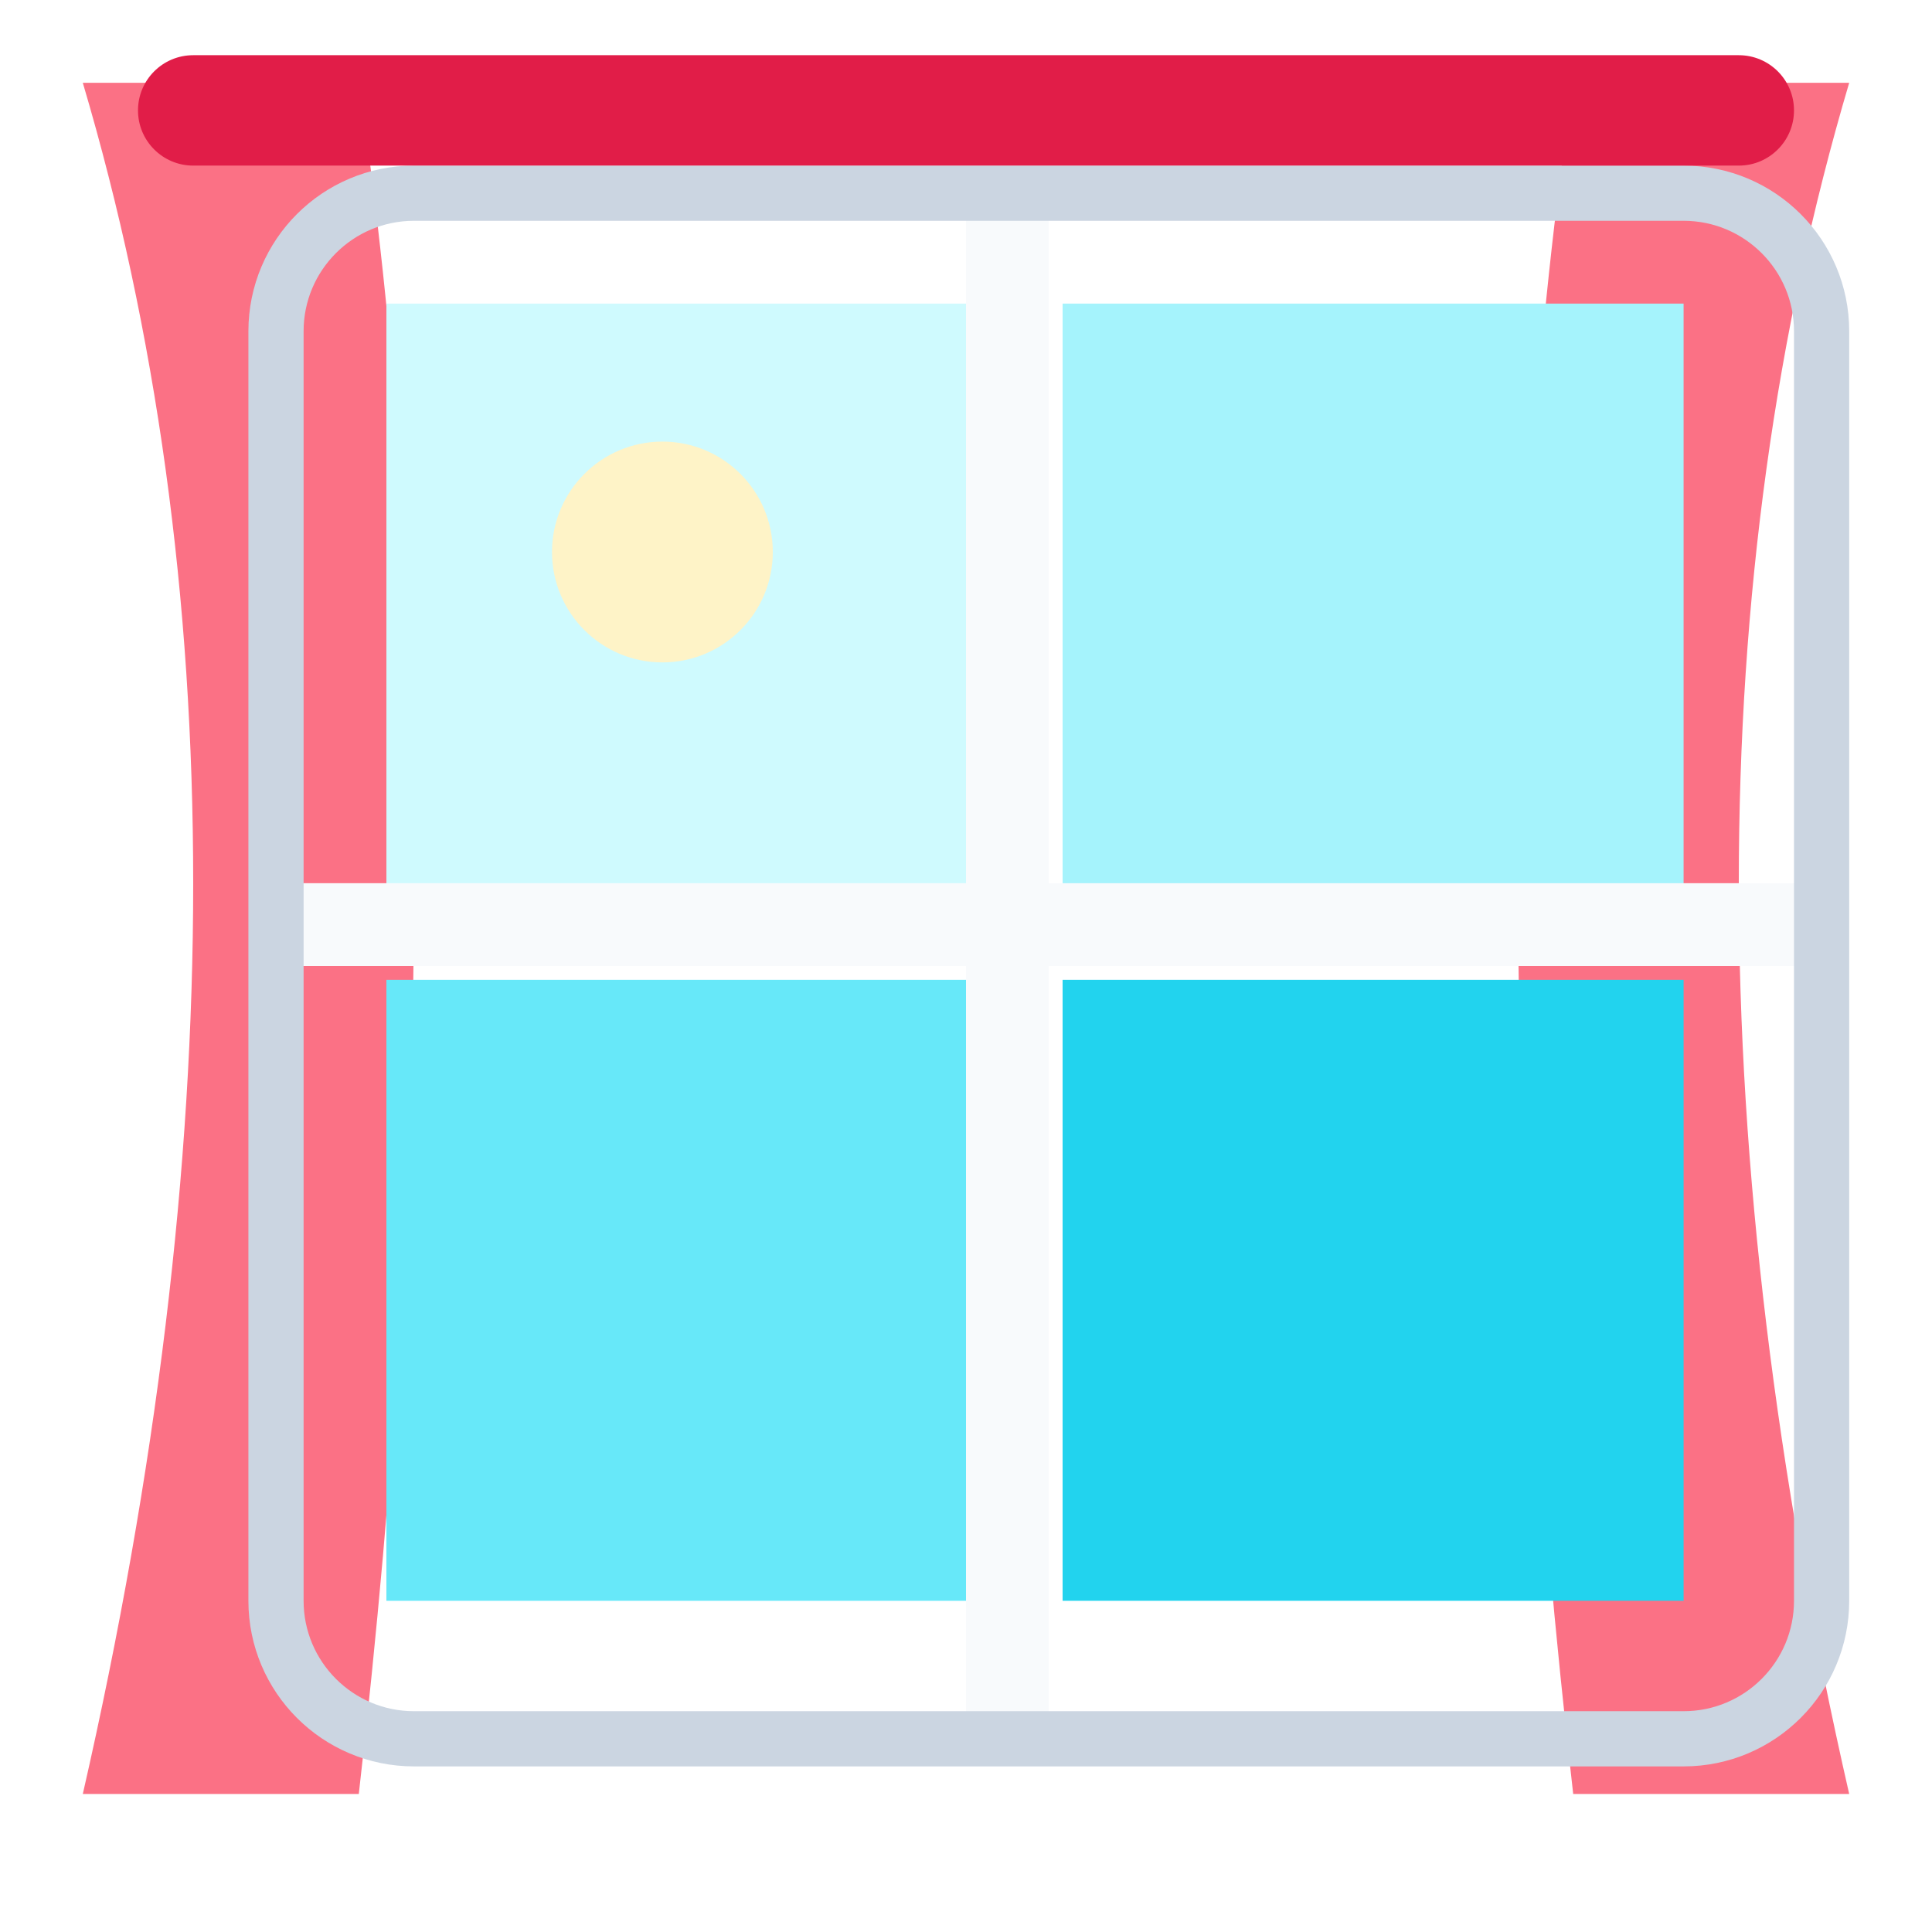
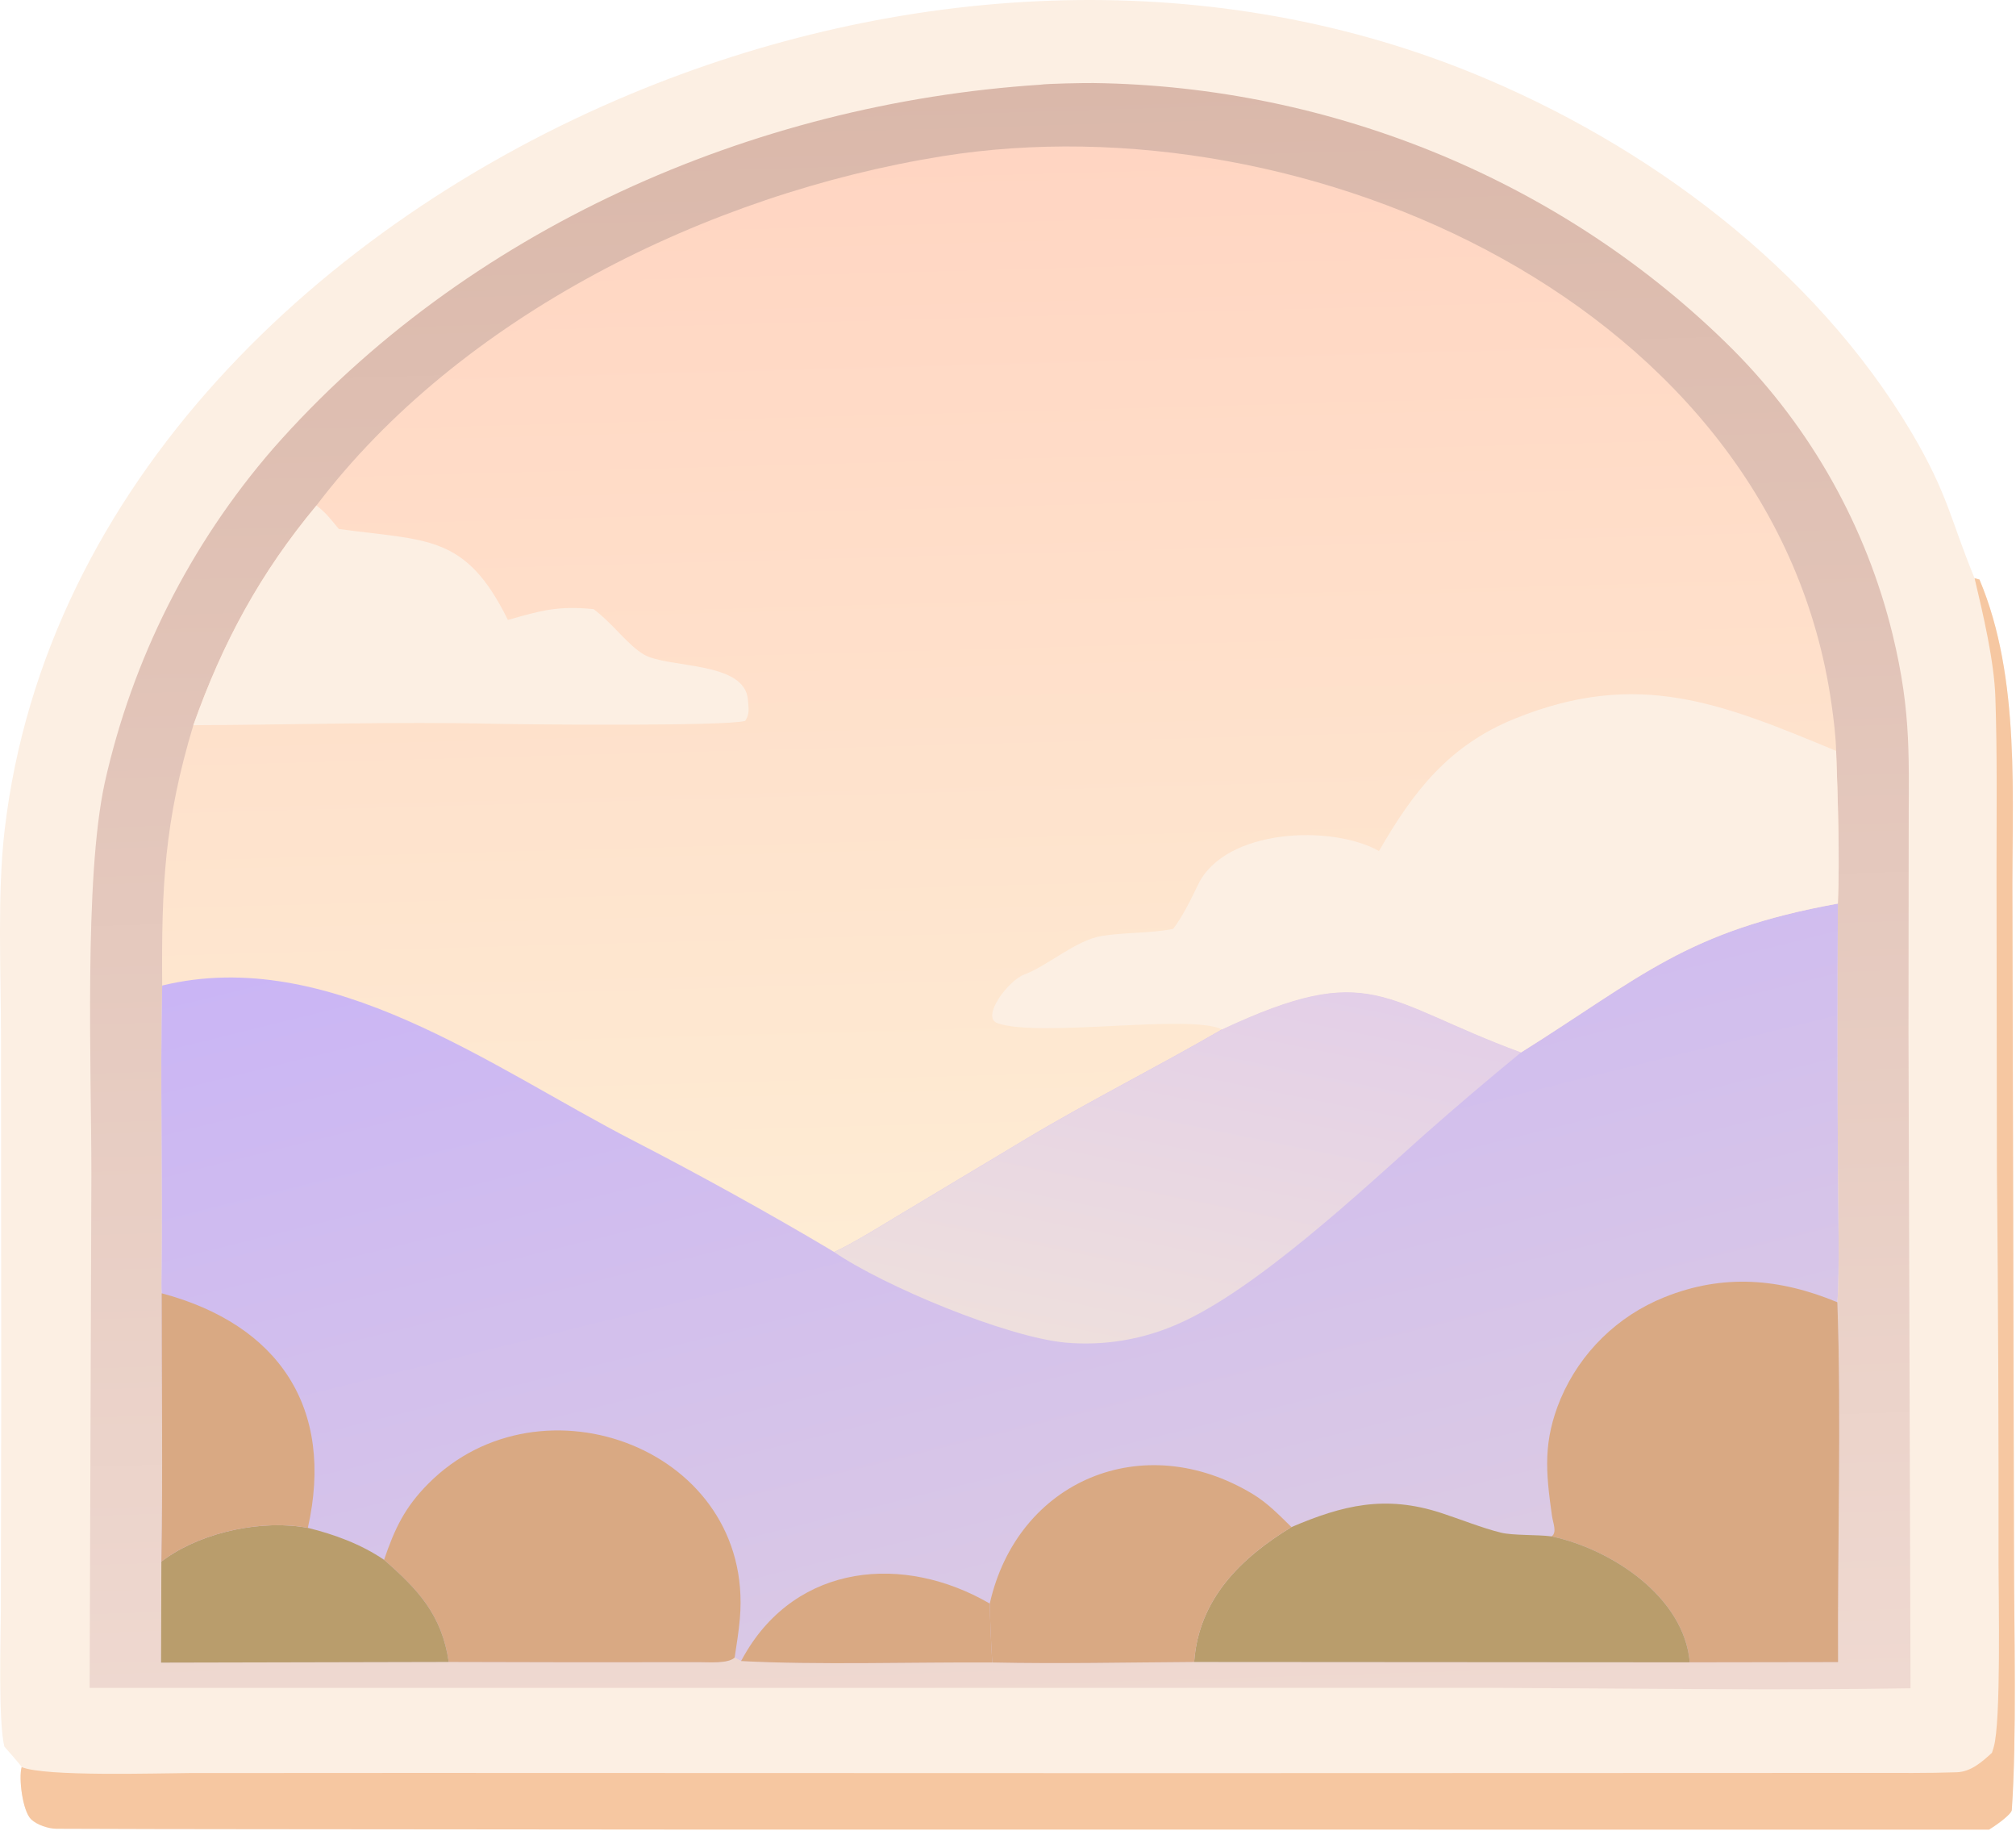
- <svg xmlns="http://www.w3.org/2000/svg" width="140" height="140" viewBox="0 0 140 140" fill="none">
-   <path d="M6,6 Q22,60 6,130 L26,130 Q34,60 26,6 Z" fill="#FB7185" />
-   <path d="M134,6 Q118,60 134,130 L114,130 Q106,60 114,6 Z" fill="#FB7185" />
-   <rect x="28" y="22" width="45" height="45" fill="#CFFAFE" />
-   <rect x="77" y="22" width="45" height="45" fill="#A5F3FC" />
-   <rect x="28" y="71" width="45" height="45" fill="#67E8F9" />
-   <rect x="77" y="71" width="45" height="45" fill="#22D3EE" />
-   <circle cx="48" cy="40" r="8" fill="#FEF3C7" />
-   <rect x="20" y="64" width="112" height="6" fill="#F8FAFC" />
-   <rect x="70" y="14" width="6" height="112" fill="#F8FAFC" />
-   <rect x="20" y="14" width="112" height="112" rx="10" fill="none" stroke="#CBD5E1" stroke-width="4" />
-   <rect x="10" y="4" width="120" height="8" rx="4" fill="#E11D48" />
+ <svg xmlns="http://www.w3.org/2000/svg" width="682" height="619" viewBox="0 0 682 619" fill="none">
+   <path d="M1.479 590.715C-0.631 582.171 0.248 554.158 0.292 544.354L0.413 470.674L0.336 350.498C0.32 328.726 -0.949 302.306 1.553 280.856C15.237 163.576 109.14 75.249 213.389 31.779C303.548 -5.816 406.876 -12.357 497.876 24.618C557.091 48.678 613.757 90.775 646.661 146.261C659.11 167.377 659.738 175.531 667.988 195.565L669.64 195.999C683.761 229.518 680.538 270.038 680.799 305.738L681.329 527.331C681.354 551.608 682.277 587.499 680.579 612.155C680.471 613.723 674.662 617.709 672.896 618.787L227.597 618.759L86.21 618.637C63.833 618.595 41.455 618.612 19.077 618.495C16.387 618.48 12.477 617.176 10.533 615.31C7.601 612.492 6.256 601.224 7.329 597.638C6.871 596.772 2.419 591.792 1.479 590.715Z" fill="#FCEFE3" />
+   <path d="M667.988 195.564L669.64 195.998C683.761 229.518 680.539 270.038 680.8 305.738L681.329 527.33C681.355 551.608 682.277 587.498 680.58 612.154C680.472 613.722 674.663 617.709 672.896 618.786L227.597 618.758L86.211 618.637C63.834 618.594 41.455 618.611 19.078 618.494C16.387 618.479 12.478 617.175 10.534 615.309C7.602 612.491 6.256 601.223 7.33 597.637C15.195 600.953 53.787 599.689 64.023 599.659L140.179 599.618L395.19 599.69L574.926 599.634L632.188 599.61C641.997 599.606 652.214 599.733 662.025 599.385C666.755 599.217 670.545 595.858 673.853 592.822C673.996 592.389 674.137 591.955 674.28 591.522L674.484 590.806C676.968 582.305 676.101 540.184 676.096 529.56C676.157 484.778 675.972 439.996 675.537 395.216L675.408 293.998C675.413 274.798 675.673 254.978 675.025 235.86C674.608 223.531 670.867 207.699 667.988 195.564Z" fill="#F6C7A1" />
+   <path d="M351.91 28.648C354.104 28.274 366.898 28.048 369.893 28.086C450.737 29.116 529.448 61.45 586.395 118.398C612.763 144.974 631.385 178.233 640.26 214.596C646.905 242.002 645.616 257.016 645.693 284.726L645.627 349.638L646.316 570.992C599.218 571.777 550.548 571.001 503.378 570.84L328.44 570.861L30.32 570.862L30.912 397.079C30.912 361.321 28.392 297.343 35.396 264.906C44.708 223.048 64.285 184.163 92.367 151.751C157.369 77.762 254.304 35.01 351.91 28.648Z" fill="url(#paint0_linear_40002049_918)" />
+   <path d="M107.042 170.965C155.533 107.037 239.486 65.552 318.755 52.836C442.151 33.043 600.629 103.313 619.625 238.354C620.316 243.269 621.029 248.931 621.15 253.951C621.693 269.522 622.412 290.21 621.738 305.591C621.589 335.377 621.596 365.163 621.761 394.948C621.784 405.404 622.401 430.616 621.564 440.427C622.954 479.067 621.585 522.943 621.804 562.132L571.636 562.208L403.978 562.099C381.242 562.233 358.391 562.74 335.683 562.265C309.571 562.097 275.857 563.157 250.686 561.777L248.525 560.615C246.303 562.709 239.806 562.156 236.501 562.163C208.271 562.228 180.038 562.199 151.807 562.096L54.482 562.312L54.59 528.127C55.098 498.323 54.674 467.3 54.692 437.398C54.544 435.304 54.616 432.794 54.644 430.667C55.065 398.276 54.134 365.687 54.862 333.315C54.616 299.939 55.568 277.902 65.406 245.263C75.374 217.157 88.014 193.849 107.042 170.965Z" fill="url(#paint1_linear_40002049_918)" />
+   <path d="M514.556 355.934C555.412 330.32 570.35 314.894 621.738 305.592C621.589 335.377 621.596 365.164 621.761 394.949C621.784 405.405 622.401 430.617 621.564 440.427C622.954 479.067 621.585 522.943 621.804 562.133L571.636 562.209L403.978 562.099C381.242 562.234 358.391 562.74 335.683 562.266C309.571 562.098 275.857 563.158 250.686 561.778L248.525 560.615C246.303 562.71 239.806 562.157 236.501 562.163C208.271 562.229 180.038 562.199 151.807 562.096L54.482 562.313L54.59 528.127C55.098 498.323 54.674 467.301 54.692 437.398C54.544 435.305 54.616 432.794 54.644 430.667C55.065 398.277 54.134 365.688 54.862 333.316C111.384 319.577 166.43 361.165 214.421 385.857C235.589 396.749 260.467 410.481 281.015 422.726C281.397 422.957 281.775 423.191 282.151 423.429C287.879 420.97 299.572 413.661 305.274 410.256L347.152 385.146C369.035 372.072 391.71 360.742 413.395 348.156C463.995 324.468 467.096 338.421 514.556 355.934Z" fill="url(#paint2_linear_40002049_918)" />
+   <path d="M413.396 348.156C463.996 324.468 467.097 338.421 514.557 355.935C503.485 365.012 492.581 374.289 481.85 383.765C460.461 402.86 424.723 436.323 398.539 447.752C386.609 453.042 373.532 455.224 360.529 454.09C340.326 452.196 298.958 434.927 282.152 423.429C287.88 420.971 299.574 413.661 305.275 410.256L347.153 385.147C369.036 372.072 391.711 360.743 413.396 348.156Z" fill="url(#paint3_linear_40002049_918)" />
+   <path d="M524.892 519.619C526.808 518.274 525.388 515.209 525.018 512.621C522.872 497.546 521.999 487.366 527.945 473.089C534.602 457.433 547.225 445.073 563.021 438.745C582.91 430.714 602.076 432.328 621.565 440.428C622.956 479.068 621.586 522.943 621.805 562.133L571.637 562.209C569.726 540.01 545.09 523.902 524.892 519.619Z" fill="#D9A983" />
+   <path d="M129.918 527.544C133.535 517.014 136.867 509.865 144.882 501.794C183.118 463.298 255.148 490.228 250.298 547.34C249.919 551.807 249.182 556.225 248.526 560.616C246.304 562.71 239.807 562.157 236.502 562.164C208.272 562.229 180.039 562.199 151.809 562.097C149.451 546.046 141.339 537.524 129.918 527.544Z" fill="#D9A983" />
+   <path d="M436.893 516.472C454.225 509.047 468.633 505.535 487.518 511.686C493.756 513.716 501.381 516.771 507.641 518.326C511.868 519.375 520.076 518.968 524.892 519.619C545.09 523.902 569.726 540.01 571.637 562.208L403.979 562.099C405.467 540.827 419.798 526.874 436.893 516.472Z" fill="#B99D6C" />
+   <path d="M334.832 542.338C344.167 500.765 386.623 482.813 423.824 505.313C428.813 508.329 432.726 512.4 436.893 516.472C419.798 526.873 405.467 540.826 403.979 562.098C381.243 562.233 358.392 562.74 335.684 562.265C335.257 555.63 334.973 548.986 334.832 542.338Z" fill="#D9A983" />
+   <path d="M54.59 528.126C55.193 527.677 55.804 527.238 56.422 526.809C69.185 517.973 88.912 513.882 104.145 516.735C113.069 518.914 122.294 522.318 129.917 527.542C141.338 537.522 149.45 546.045 151.807 562.095L54.482 562.311L54.59 528.126Z" fill="#B99D6C" />
+   <path d="M54.693 437.398C94.32 447.946 113.26 476.186 104.146 516.737C88.913 513.884 69.186 517.974 56.424 526.81C55.805 527.24 55.194 527.678 54.592 528.128C55.1 498.324 54.676 467.301 54.693 437.398Z" fill="#D9A983" />
+   <path d="M250.688 561.777C251.079 561.066 251.477 560.36 251.881 559.656C269.705 528.733 305.725 525.42 334.833 542.338C334.974 548.986 335.258 555.63 335.685 562.265C309.573 562.097 275.858 563.157 250.688 561.777Z" fill="#D9A983" />
+   <path d="M466.502 287.825C478.218 267.464 490.228 252.055 512.483 243.039C554.232 226.127 582.551 237.95 621.152 253.951C621.695 269.522 622.413 290.209 621.74 305.591C570.352 314.893 555.414 330.319 514.558 355.933C467.098 338.42 463.997 324.467 413.397 348.155C402.651 342.815 351.426 351.065 337.412 346.032C331.752 343.999 341.127 331.565 346.493 329.591C354.398 326.68 364.047 317.92 372.695 316.551C380.863 315.257 388.607 315.745 396.863 314.167C400.246 309.72 402.887 304.152 405.347 299.096C414.546 280.186 450.526 278.822 466.502 287.825Z" fill="#FCEFE3" />
+   <path d="M107.044 170.965C110.268 173.369 112.056 175.809 114.617 178.91C144.613 183.015 157.468 180.554 171.821 209.674C183.039 206.454 188.764 204.833 200.795 206.007C207.615 211.138 212.411 218.273 217.94 221.426C226.106 226.082 252.108 223.534 253.029 236.769C253.221 239.525 253.696 241.375 252.112 243.813C245.333 245.677 177.779 245.03 167.676 244.797C133.803 244.015 99.272 245.137 65.408 245.263C75.376 217.157 88.016 193.849 107.044 170.965Z" fill="#FCEFE3" />
+   <defs>
+     <linearGradient id="paint0_linear_40002049_918" x1="326.529" y1="30.189" x2="342.99" y2="578.058" gradientUnits="userSpaceOnUse">
+       <stop stop-color="#DAB8AA" />
+       <stop offset="1" stop-color="#EFD9D1" />
+     </linearGradient>
+     <linearGradient id="paint1_linear_40002049_918" x1="331.294" y1="51.361" x2="341.363" y2="419.535" gradientUnits="userSpaceOnUse">
+       <stop stop-color="#FFD5C2" />
+       <stop offset="1" stop-color="#FEECD4" />
+     </linearGradient>
+     <linearGradient id="paint2_linear_40002049_918" x1="382.282" y1="552.264" x2="312.4" y2="270.437" gradientUnits="userSpaceOnUse">
+       <stop stop-color="#DBCAE4" />
+       <stop offset="1" stop-color="#CAB5F5" />
+     </linearGradient>
+     <linearGradient id="paint3_linear_40002049_918" x1="384.353" y1="457.787" x2="411.027" y2="326.838" gradientUnits="userSpaceOnUse">
+       <stop stop-color="#EEDFDD" />
+       <stop offset="1" stop-color="#E3CFE8" />
+     </linearGradient>
+   </defs>
</svg>
